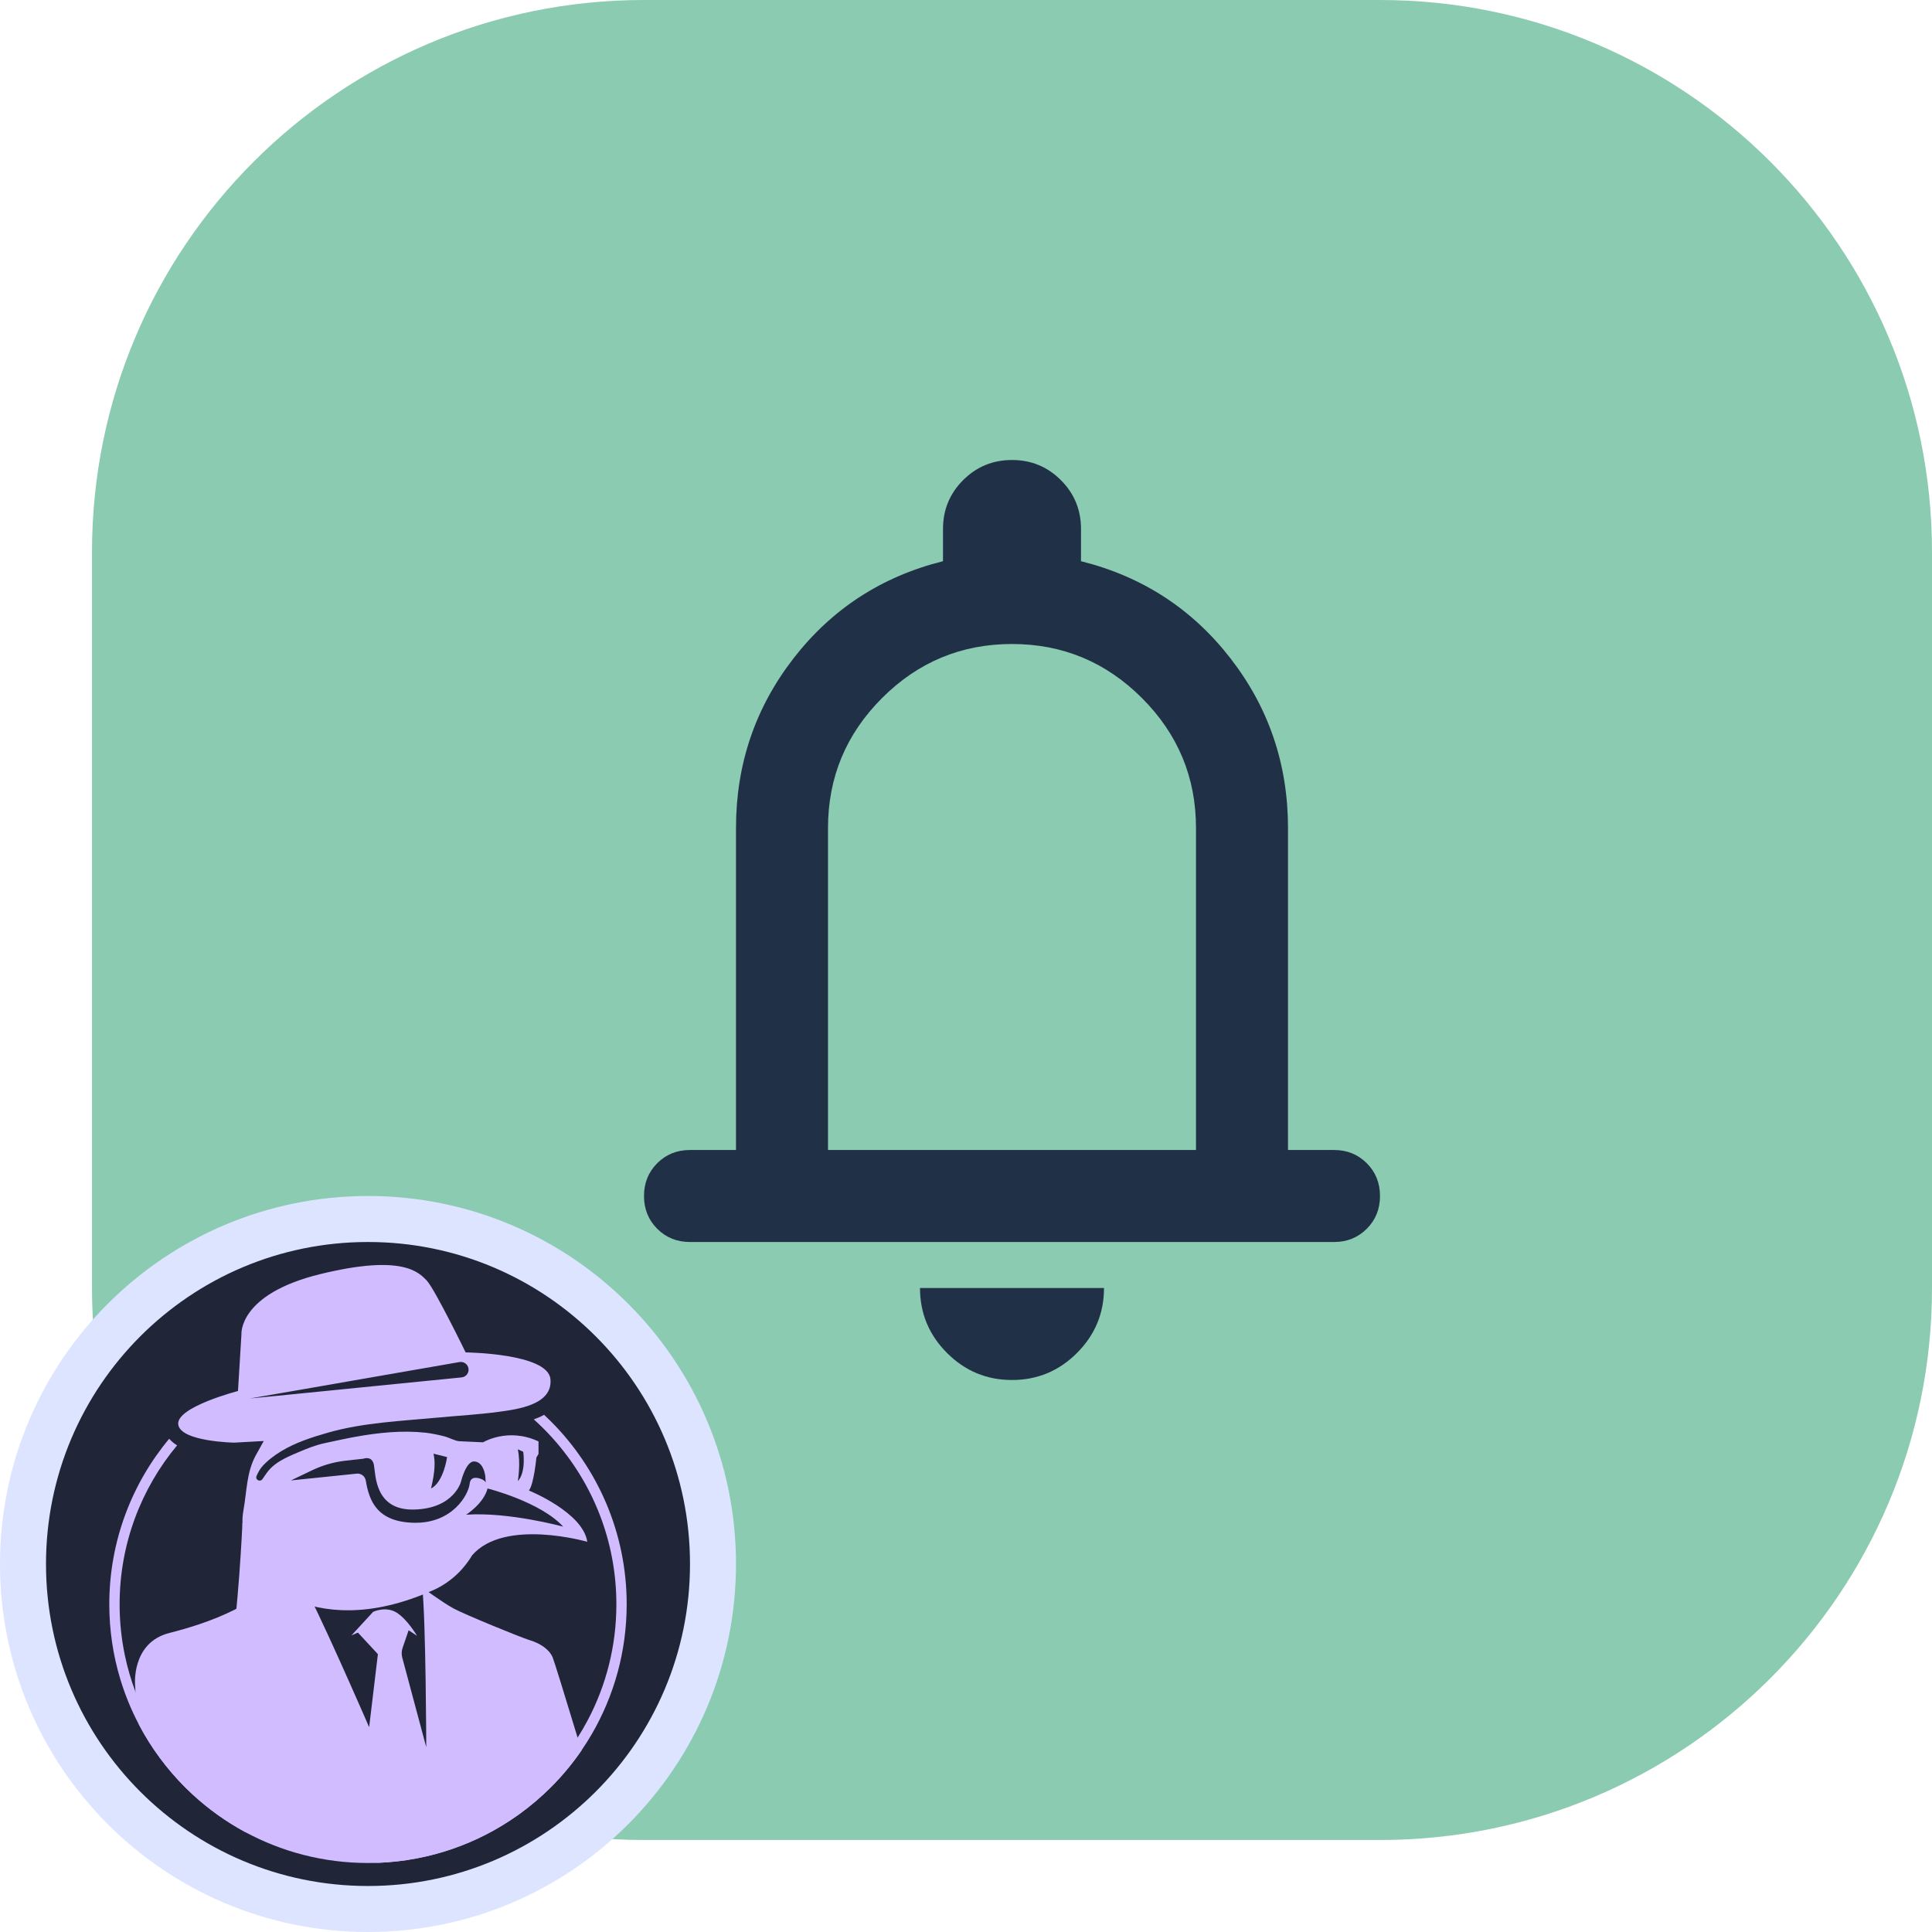
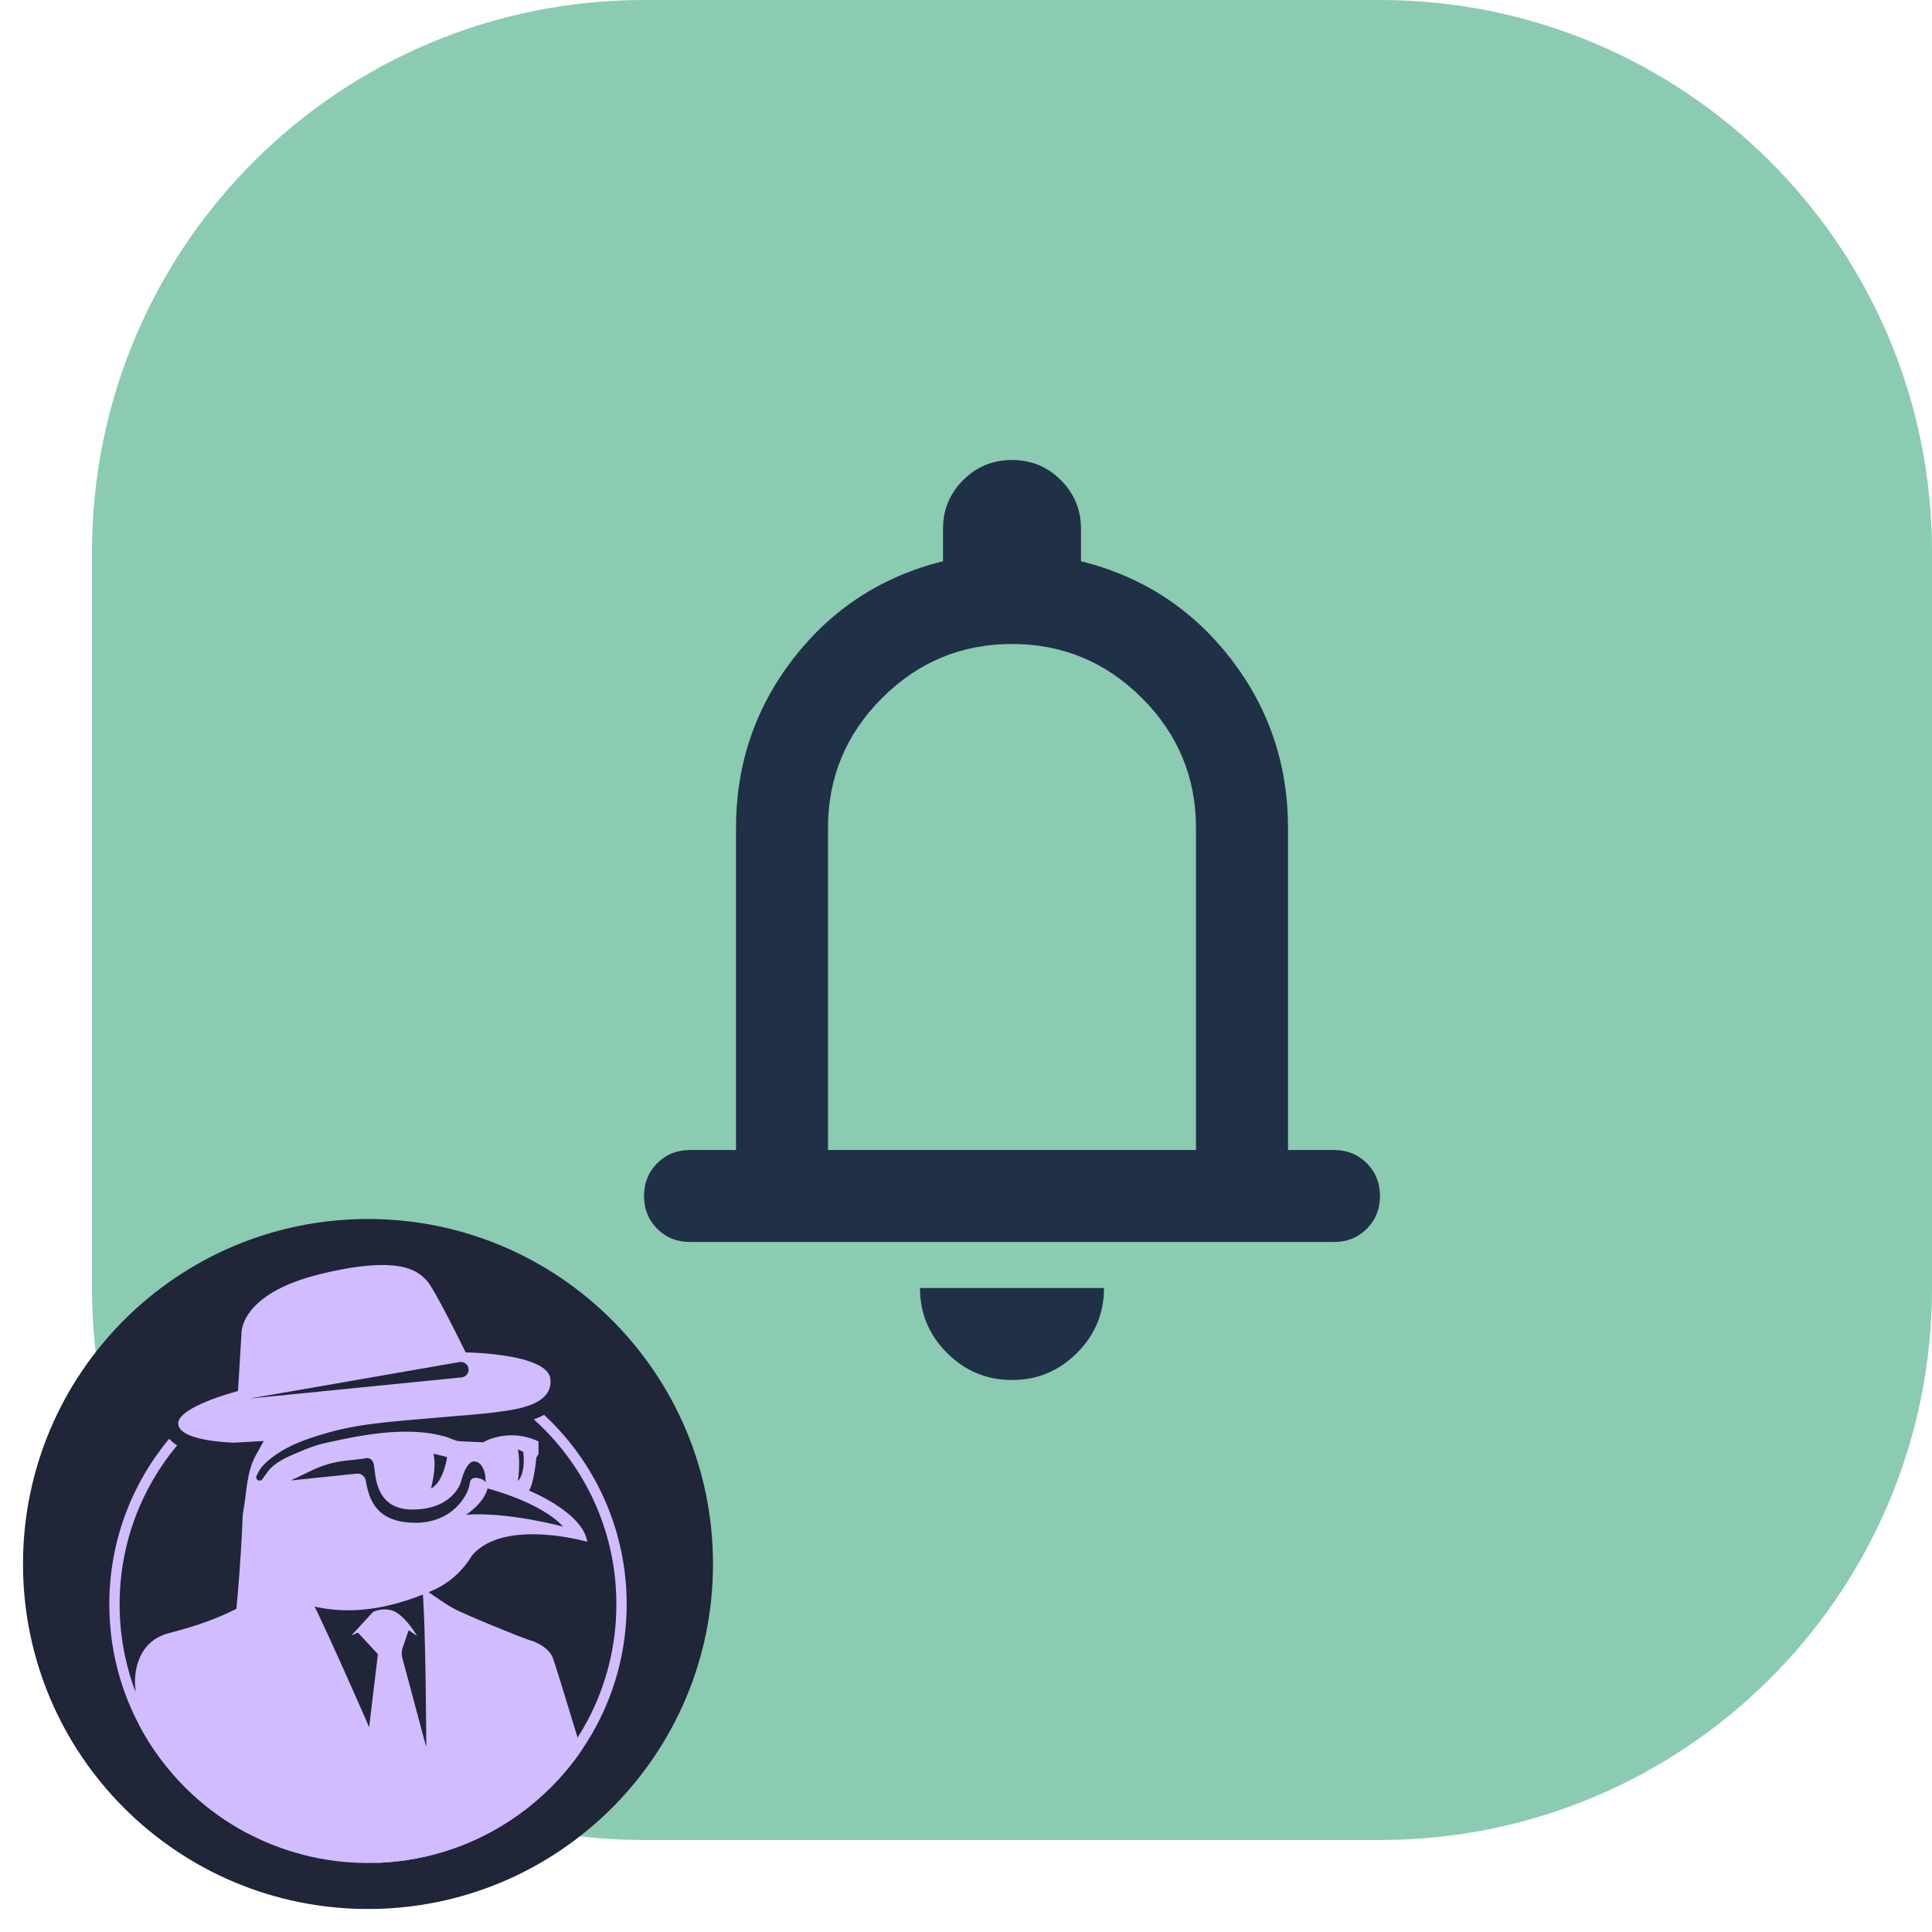
<svg xmlns="http://www.w3.org/2000/svg" width="40" height="40" viewBox="-2 0 42 42">
  <rect width="40" height="40" rx="12" fill="#8bcbb1" />
  <g transform="translate(8 32) scale(0.025 -0.025)">
    <path fill="#203047" d="M200 200Q183 200 171.5 211.5Q160 223 160.0 240.0Q160 257 171.5 268.5Q183 280 200 280H240V560Q240 643 290.0 707.5Q340 772 420 792V820Q420 845 437.5 862.5Q455 880 480.0 880.0Q505 880 522.5 862.5Q540 845 540 820V792Q620 772 670.0 707.5Q720 643 720 560V280H760Q777 280 788.5 268.5Q800 257 800.0 240.0Q800 223 788.5 211.5Q777 200 760 200ZM480 500Q480 500 480.0 500.0Q480 500 480.0 500.0Q480 500 480.0 500.0Q480 500 480 500ZM480 80Q447 80 423.5 103.5Q400 127 400 160H560Q560 127 536.5 103.5Q513 80 480 80ZM320 280H640V560Q640 626 593.0 673.0Q546 720 480.0 720.0Q414 720 367.0 673.0Q320 626 320 560Z" />
  </g>
  <g id="dux-badge" transform="translate(-26 2)">
-     <circle cx="32" cy="32" r="7.5" fill="#202538" stroke="#dce4ff" stroke-width="1" />
+     <circle cx="32" cy="32" r="7.5" fill="#202538" />
    <g transform="translate(26.376 25.5) scale(0.02329119)">
      <defs id="defs1">
        <clipPath clipPathUnits="userSpaceOnUse" id="clipPath21">
          <path d="M 0,1200 H 2000 V 0 H 0 Z" transform="translate(-673.8743,-704.2584)" id="path21" />
        </clipPath>
        <clipPath clipPathUnits="userSpaceOnUse" id="clipPath25">
          <path d="M 0,1200 H 2000 V 0 H 0 Z" transform="translate(-466.3045,-703.5978)" id="path25" />
        </clipPath>
        <clipPath clipPathUnits="userSpaceOnUse" id="clipPath27">
          <path d="M 0,1200 H 2000 V 0 H 0 Z" transform="translate(-695.28,-473.9274)" id="path27" />
        </clipPath>
        <clipPath clipPathUnits="userSpaceOnUse" id="clipPath29">
          <path d="M 0,1200 H 2000 V 0 H 0 Z" transform="translate(-457.9388,-632.9906)" id="path29" />
        </clipPath>
        <clipPath clipPathUnits="userSpaceOnUse" id="clipPath31">
          <path d="M 0,1200 H 2000 V 0 H 0 Z" transform="translate(-466.3045,-703.5978)" id="path31" />
        </clipPath>
        <clipPath clipPathUnits="userSpaceOnUse" id="clipPath33">
          <path d="M 0,1200 H 2000 V 0 H 0 Z" transform="translate(-614.5172,-638.933)" id="path33" />
        </clipPath>
      </defs>
      <g id="layer-MC0" transform="translate(-486.3102,-515.0272)">
        <path id="path20" d="M 0,0 C -1.568,1.568 -3.163,3.098 -4.787,4.61 -5.944,3.966 -7.185,3.35 -8.529,2.762 -9.658,2.277 -10.815,1.82 -11.981,1.4 c 1.885,-1.689 3.742,-3.425 5.552,-5.207 0.448,-0.429 0.886,-0.868 1.325,-1.306 2.221,-2.221 4.386,-4.498 6.476,-6.84 27.639,-30.784 44.453,-71.459 44.453,-116.089 0,-29.347 -7.259,-56.977 -20.09,-81.21 -2.192,-4.134 -4.544,-8.174 -7.054,-12.102 -6.83,-10.74 -14.827,-20.669 -23.785,-29.636 -5.944,-5.944 -12.317,-11.459 -19.073,-16.498 -0.56,-0.42 -1.12,-0.83 -1.689,-1.231 -28.675,-20.893 -63.975,-33.201 -102.186,-33.201 -48.018,0 -91.464,19.456 -122.948,50.93 -0.737,0.737 -1.465,1.474 -2.174,2.221 -0.55,0.569 -1.101,1.147 -1.633,1.726 -15.545,16.553 -27.881,36.14 -36.018,57.779 -3.098,8.211 -5.58,16.712 -7.409,25.464 -2.417,11.534 -3.686,23.496 -3.686,35.758 0.01,42.326 15.117,81.097 40.246,111.246 -2.072,1.278 -3.975,2.809 -5.534,4.637 -26.174,-31.399 -41.934,-71.822 -41.934,-115.883 0,-18.187 2.678,-35.748 7.67,-52.311 3.359,-11.142 7.754,-21.835 13.092,-31.95 8.528,-16.208 19.446,-30.961 32.276,-43.801 1.251,-1.25 2.529,-2.491 3.817,-3.685 0.662,-0.644 1.334,-1.26 2.006,-1.876 10.862,-9.938 22.945,-18.578 36,-25.661 25.632,-13.913 55.016,-21.816 86.229,-21.816 2.454,0 4.908,0.047 7.334,0.14 36.056,1.446 69.424,13.427 97.054,32.976 0.569,0.392 1.148,0.793 1.698,1.204 7.82,5.655 15.164,11.925 21.966,18.718 7.904,7.904 15.07,16.526 21.406,25.773 2.556,3.723 4.973,7.558 7.25,11.477 15.499,26.697 24.382,57.723 24.382,90.812 C 53.038,-78.055 32.762,-32.762 0,0" style="fill:#D0BCFF;fill-opacity:1;fill-rule:nonzero;stroke:none" transform="matrix(1.333333,0,0,-1.333333,898.4991,660.9888)" clip-path="url(#clipPath21)" />
        <path id="path24" d="M 0,0 -0.169,-0.292 C 1.43,-0.2 3.091,-0.108 4.798,0 Z" style="fill:#D0BCFF;fill-opacity:1;fill-rule:nonzero;stroke:none" transform="matrix(1.333333,0,0,-1.333333,621.7393,661.8696)" clip-path="url(#clipPath25)" />
        <path id="path26" d="m 0,0 c -6.336,-9.247 -13.502,-17.869 -21.406,-25.773 -6.802,-6.793 -14.146,-13.063 -21.965,-18.718 -0.551,-0.411 -1.129,-0.812 -1.699,-1.204 -27.629,-19.549 -60.998,-31.53 -97.053,-32.976 -33.247,1.129 -64.852,8.762 -93.564,21.676 -13.054,7.082 -25.138,15.723 -36,25.661 -0.672,0.616 -1.343,1.232 -2.006,1.876 -1.288,1.194 -2.566,2.435 -3.816,3.685 -12.831,12.84 -23.748,27.593 -32.277,43.801 -1.092,7.651 -1.941,15.378 -2.445,23.039 -0.102,1.502 -0.186,3.004 -0.261,4.497 0,0 -2.865,29.795 23.944,36.634 26.827,6.84 65.654,19.745 87.722,50.305 0,0 0.327,-8.38 5.506,-15.779 8.034,-11.422 46.674,-100.46 46.674,-100.46 l 6.121,51.135 -13.978,15.079 -4.553,-1.987 15.228,16.544 c 0,0 8.94,4.218 16.554,-0.653 7.605,-4.899 14.146,-16.153 14.146,-16.153 l -5.879,3.892 -4.227,-12.364 c -0.756,-2.184 -0.83,-4.535 -0.233,-6.784 l 16.796,-62.687 c 0,0 -0.243,87.415 -2.781,111.685 0,0 14.221,-10.367 21.621,-14.454 7.381,-4.078 47.215,-20.407 53.738,-22.395 6.504,-1.987 13.222,-5.841 15.882,-11.916 1.026,-2.351 8.594,-26.939 17.486,-56.229 C -1.829,6.028 -0.914,3.023 0,0" style="fill:#D0BCFF;fill-opacity:1;fill-rule:nonzero;stroke:none" transform="matrix(1.333333,0,0,-1.333333,927.04,968.0968)" clip-path="url(#clipPath27)" />
        <path id="path28" d="m 0,0 c 0,0 -3.081,-67.22 -8.64,-90.616 -5.559,-23.397 30.316,0 30.316,0 l 20.9,68.629 z" style="fill:#D0BCFF;fill-opacity:1;fill-rule:nonzero;stroke:none" transform="matrix(1.333333,0,0,-1.333333,610.5851,756.0125)" clip-path="url(#clipPath29)" />
        <path id="path30" d="M 0,0 -0.169,-0.292 C 1.43,-0.2 3.091,-0.108 4.798,0 Z" style="fill:#D0BCFF;fill-opacity:1;fill-rule:nonzero;stroke:none" transform="matrix(1.333333,0,0,-1.333333,621.7393,661.8696)" clip-path="url(#clipPath31)" />
        <path id="path32" d="m 0,0 c 0,0 12.178,7.604 15.029,18.355 0,0 36.913,-9.243 52.904,-26.719 C 66.887,-8.091 29.642,2.031 0,0 m -36.152,-5.643 c -26.791,0.404 -31.781,16.05 -34.086,29.523 -0.511,2.958 -3.148,5.073 -6.13,4.883 l -46.275,-4.764 14.922,7.14 c 3.505,1.687 7.164,3.077 10.895,4.17 3.742,1.093 7.556,1.901 11.429,2.376 4.051,0.499 8.542,1.01 13.46,1.509 0,0 6.19,2.459 7.414,-4.479 1.259,-6.926 0.499,-31.864 28.287,-31.103 27.777,0.76 32.612,19.412 32.612,19.412 0,0 3.458,14.471 9.232,14.257 5.263,-0.202 7.27,-6.142 7.853,-10.479 0.142,-1.045 -0.06,-3.54 0.582,-4.324 -0.939,1.152 -2.162,2.032 -3.564,2.554 C 7.604,26.113 3.065,26.945 2.471,21.658 1.616,13.877 -9.599,-6.059 -36.152,-5.643 m 13.306,48.354 9.528,-2.377 c 0,0 -2.388,-17.5 -11.227,-21.979 -0.25,-0.13 4.194,14.281 1.699,24.356 m 59.022,3.041 3.79,-1.687 c 0,0 2.198,-14.209 -3.79,-20.577 0,0 2.174,12.474 0,22.264 m -187.451,35.63 c 12.225,2.067 24.45,4.229 36.664,6.332 l 36.663,6.392 73.303,12.748 c 2.958,0.522 5.774,-1.462 6.285,-4.408 0.522,-2.947 -1.462,-5.762 -4.42,-6.285 -0.119,-0.024 -0.261,-0.036 -0.38,-0.047 H -3.184 L -114.243,85.029 c -12.344,-1.224 -24.676,-2.495 -37.032,-3.647 M 43.97,16.93 c 3.54,4.693 5.215,23.096 5.215,23.096 l 1.497,2.518 v 8.744 C 29.381,61.327 11.869,50.682 11.869,50.682 l -16.491,0.749 c -3.112,0.142 -7.449,2.637 -10.644,3.433 -4.42,1.093 -8.804,2.068 -13.342,2.566 -16.407,1.735 -32.933,0 -49.091,-2.934 -7.021,-1.271 -13.971,-2.851 -20.957,-4.325 -6.701,-1.425 -12.878,-3.908 -19.151,-6.605 -4.313,-1.842 -8.649,-3.659 -12.641,-6.119 -2.436,-1.496 -4.741,-3.243 -6.737,-5.31 -2.126,-2.21 -3.659,-4.859 -5.476,-7.319 -1.545,-2.091 -4.907,-0.463 -4.147,2.032 0.024,0.059 0.048,0.119 0.06,0.154 0.867,2.044 2.221,4.646 3.659,6.345 3.588,4.241 8.958,8.292 13.686,11.12 10.039,6.071 21.48,9.766 32.767,12.985 24.771,7.057 51.442,8.138 77.009,10.55 14.114,1.331 28.43,2.091 42.473,4.016 12.784,1.734 37.935,4.859 36.176,22.882 -1.71,18.129 -59.355,18.712 -59.355,18.712 0,0 -21.943,45.027 -27.372,50.468 -5.418,5.418 -16.503,18.474 -74.254,4.384 -57.739,-14.078 -55.327,-42.259 -55.327,-42.259 l -2.412,-39.622 c 0,0 -43.198,-11.179 -41.832,-23.321 1.391,-12.142 39.171,-12.819 39.171,-12.819 0,0 8.577,0.439 20.696,1.152 l -5.382,-9.683 c -6.749,-12.13 -6.38,-25.258 -8.851,-38.908 -4.277,-23.631 11.963,-52.702 33.978,-62.147 21.1,-9.053 53.949,-13.782 99.012,6.368 11.085,4.954 20.328,13.282 26.66,23.618 l 0.499,0.796 c 22.728,26.125 80.574,9.386 80.574,9.386 C 81.774,1.699 43.97,16.93 43.97,16.93" style="fill:#D0BCFF;fill-opacity:1;fill-rule:nonzero;stroke:none" transform="matrix(1.333333,0,0,-1.333333,819.3563,748.0893)" clip-path="url(#clipPath33)" />
      </g>
    </g>
  </g>
</svg>
